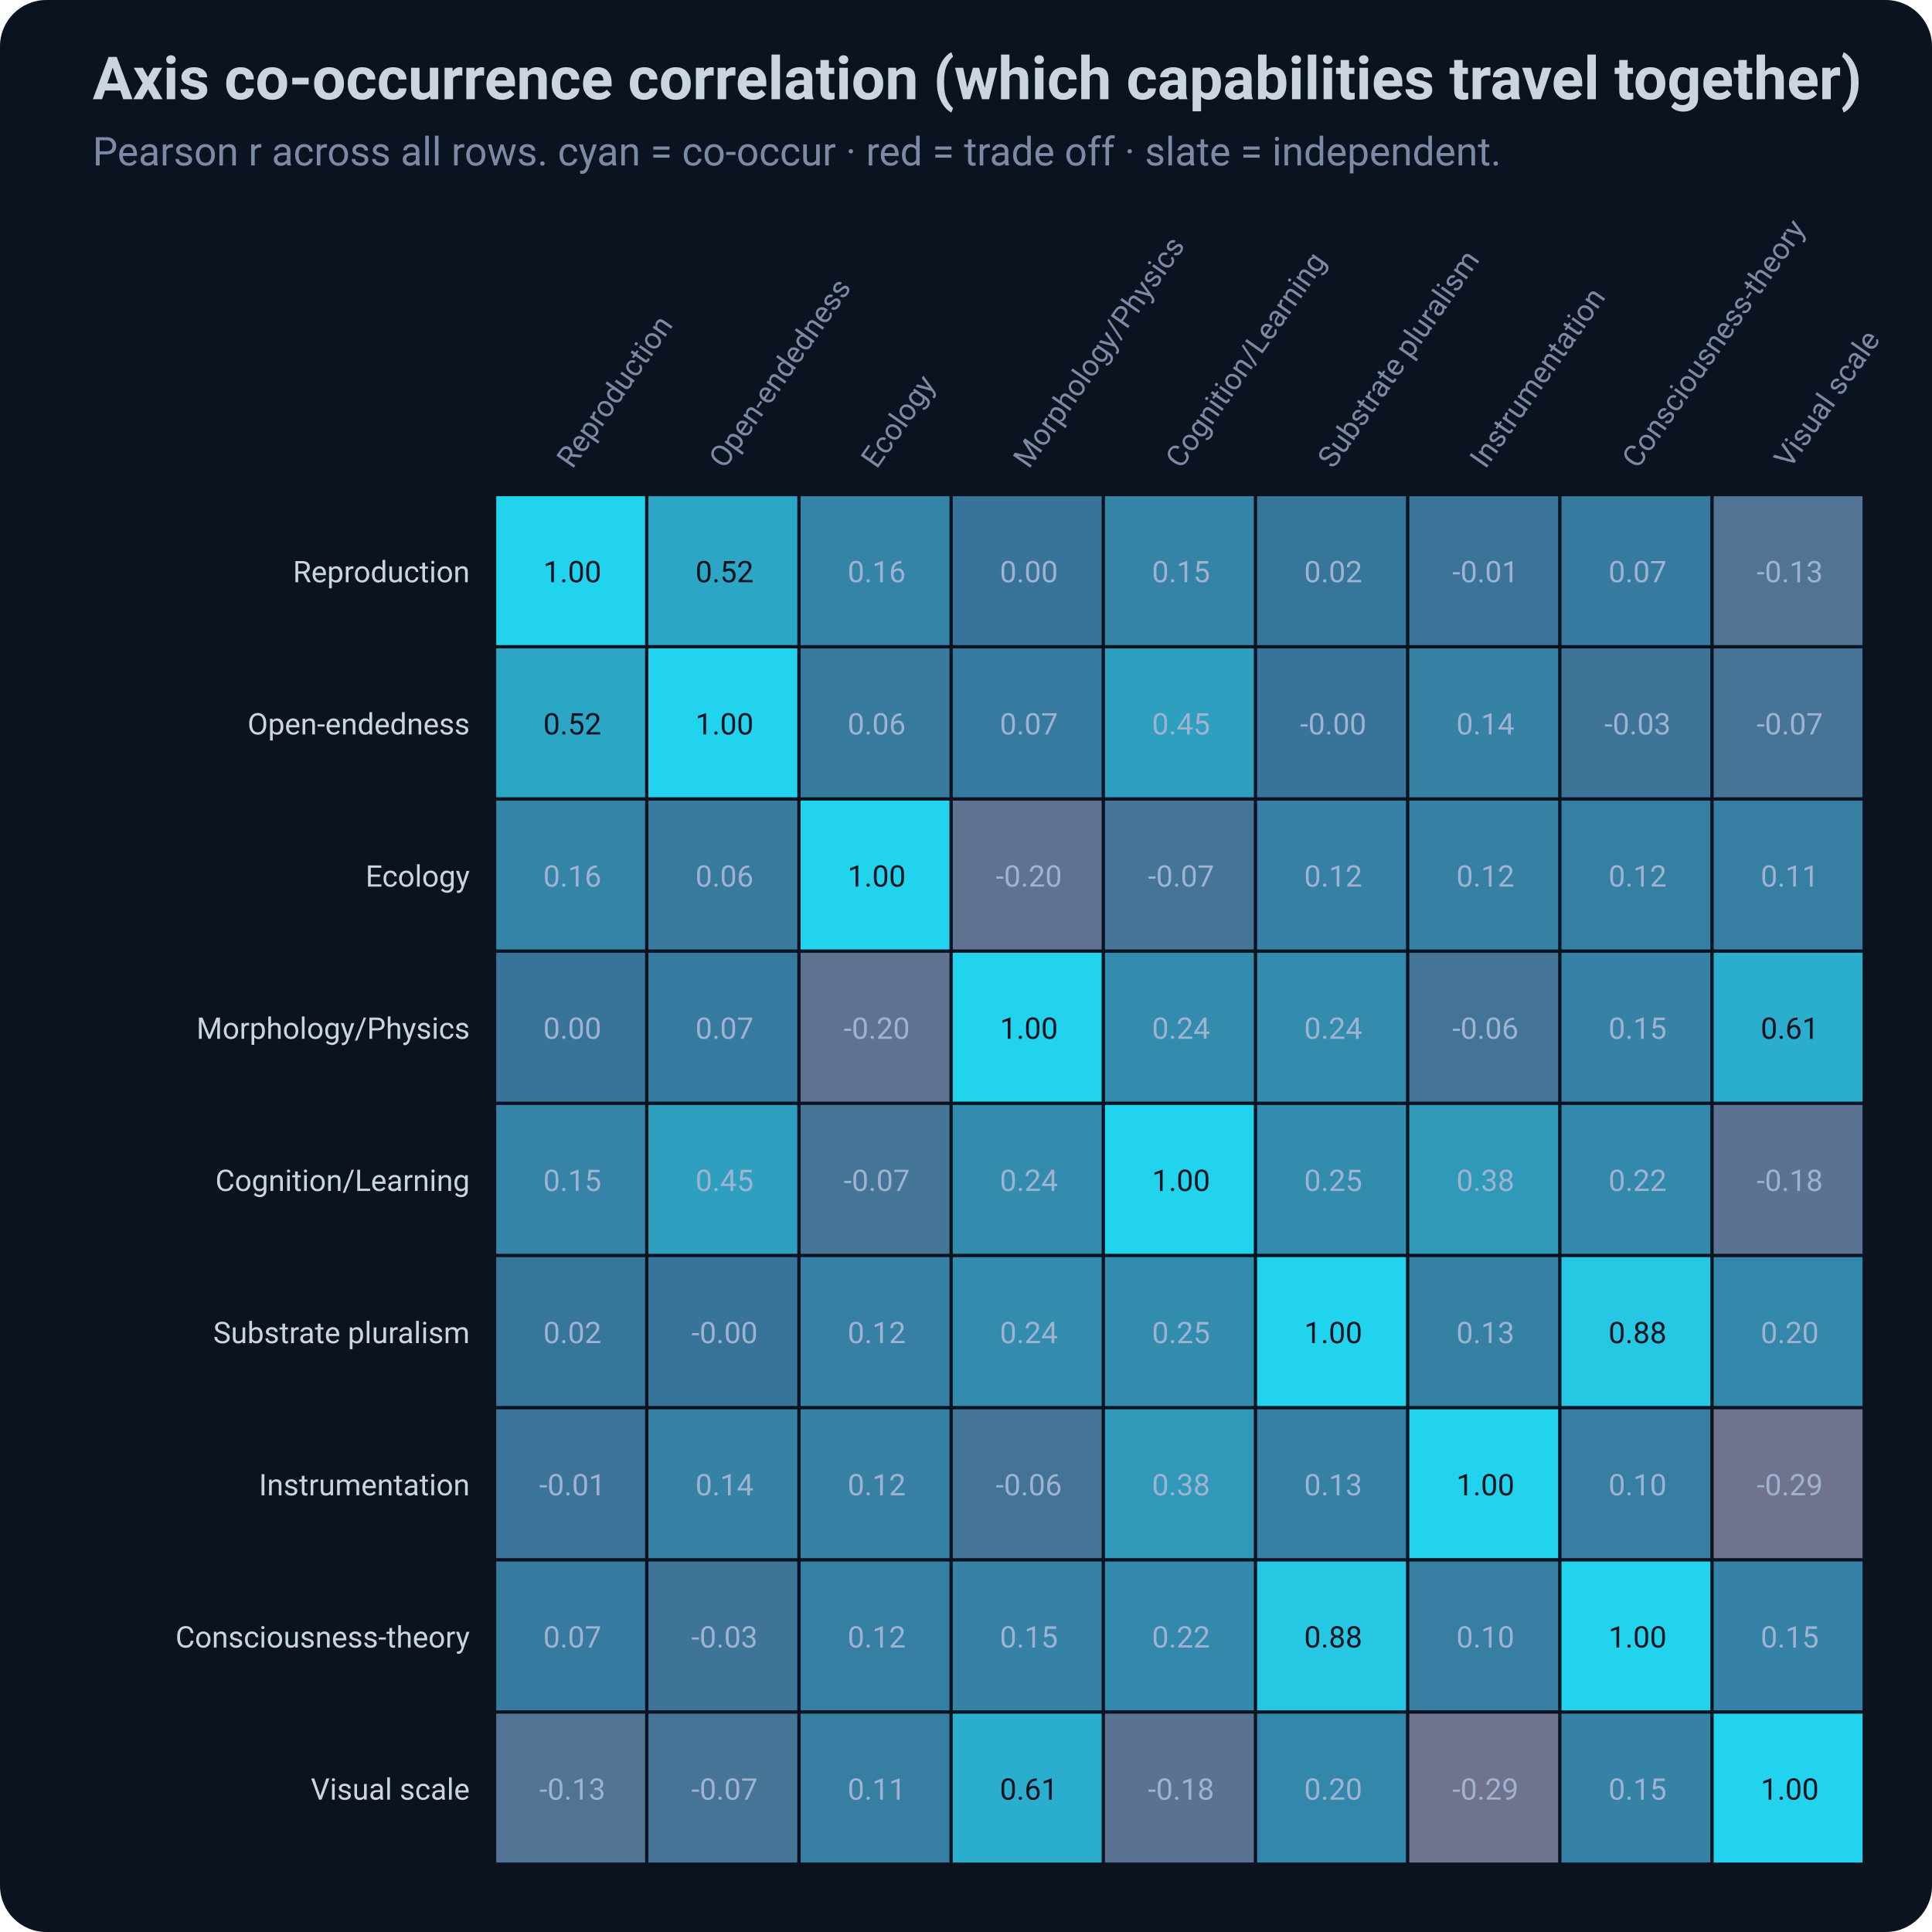
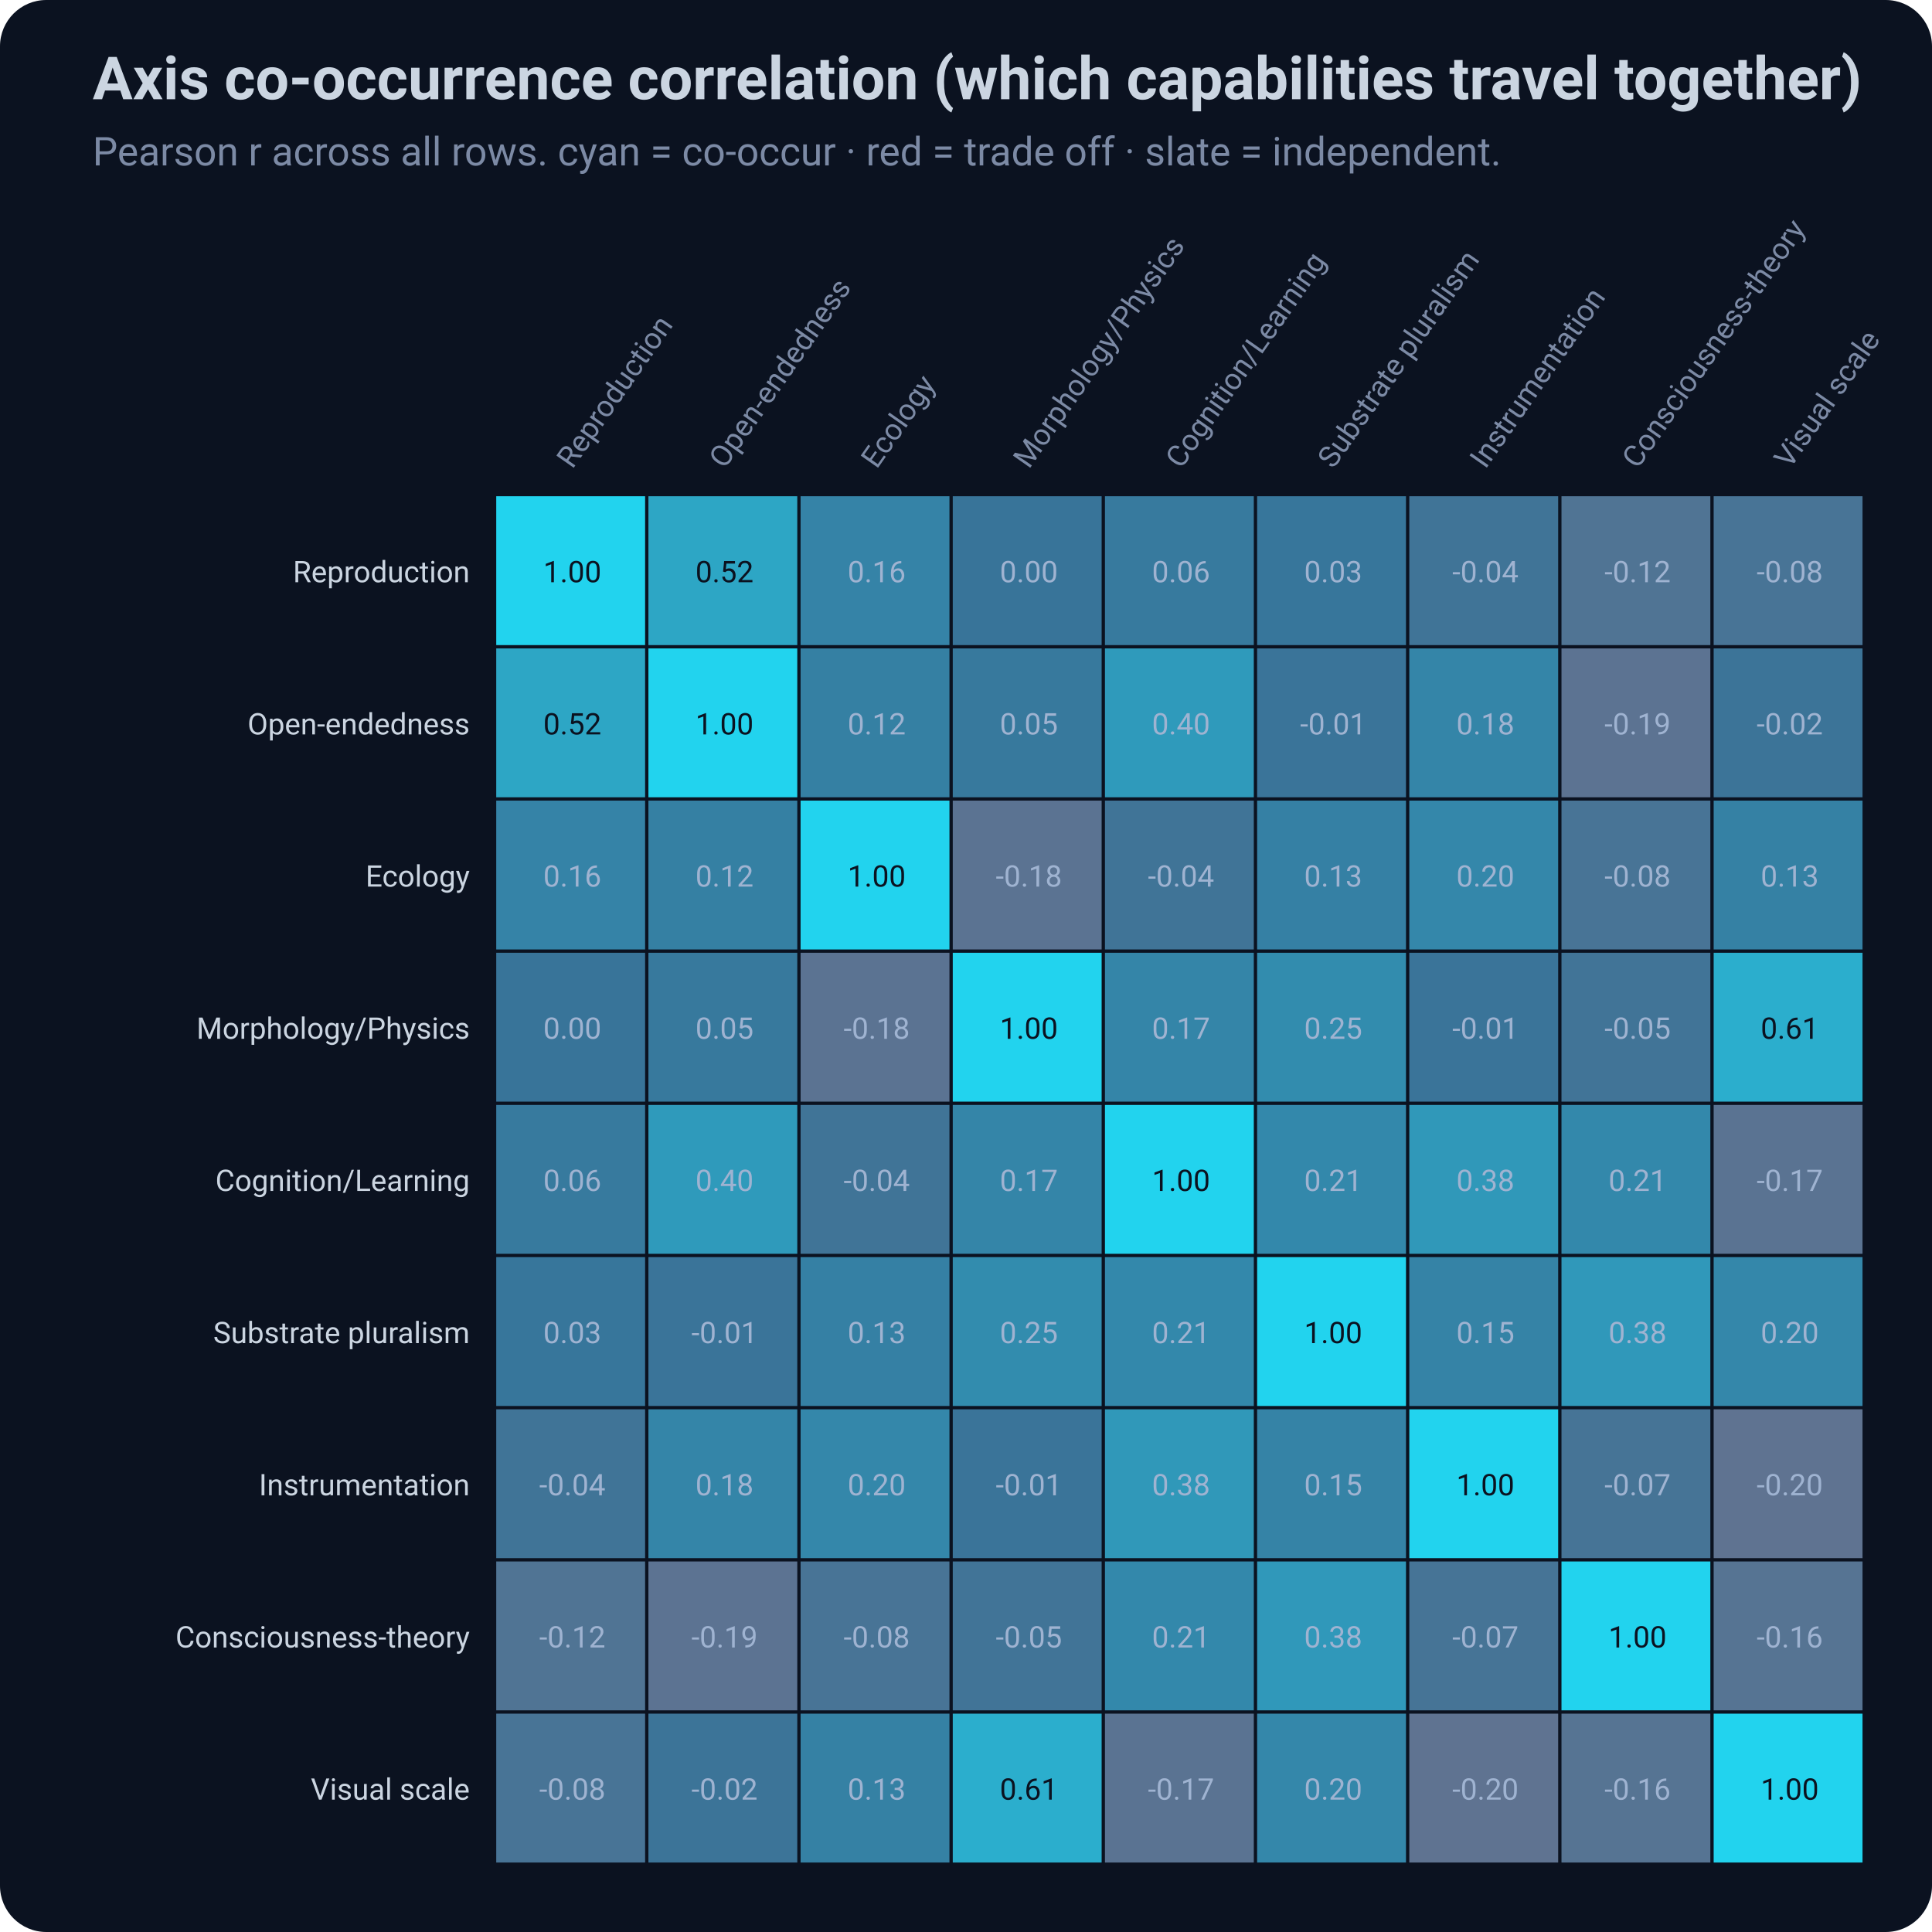
<svg xmlns="http://www.w3.org/2000/svg" viewBox="0 0 584 584" font-family="ui-sans-serif,system-ui,Segoe UI,Roboto,sans-serif" role="img" aria-label="Axis correlation">
  <rect width="584" height="584" rx="14" fill="#0b1220" />
  <text x="28" y="30" fill="#cbd5e1" font-size="18" font-weight="700">Axis co-occurrence correlation (which capabilities travel together)</text>
  <text x="28" y="50" fill="#7c8aa5" font-size="12">Pearson r across all rows. cyan = co-occur · red = trade off · slate = independent.</text>
  <text x="142" y="176" fill="#cbd5e1" font-size="9" text-anchor="end">Reproduction</text>
  <text x="173" y="142" fill="#7c8aa5" font-size="9" transform="rotate(-55 173 142)">Reproduction</text>
  <text x="142" y="222" fill="#cbd5e1" font-size="9" text-anchor="end">Open-endedness</text>
  <text x="219" y="142" fill="#7c8aa5" font-size="9" transform="rotate(-55 219 142)">Open-endedness</text>
  <text x="142" y="268" fill="#cbd5e1" font-size="9" text-anchor="end">Ecology</text>
  <text x="265" y="142" fill="#7c8aa5" font-size="9" transform="rotate(-55 265 142)">Ecology</text>
  <text x="142" y="314" fill="#cbd5e1" font-size="9" text-anchor="end">Morphology/Physics</text>
  <text x="311" y="142" fill="#7c8aa5" font-size="9" transform="rotate(-55 311 142)">Morphology/Physics</text>
  <text x="142" y="360" fill="#cbd5e1" font-size="9" text-anchor="end">Cognition/Learning</text>
  <text x="357" y="142" fill="#7c8aa5" font-size="9" transform="rotate(-55 357 142)">Cognition/Learning</text>
  <text x="142" y="406" fill="#cbd5e1" font-size="9" text-anchor="end">Substrate pluralism</text>
  <text x="403" y="142" fill="#7c8aa5" font-size="9" transform="rotate(-55 403 142)">Substrate pluralism</text>
  <text x="142" y="452" fill="#cbd5e1" font-size="9" text-anchor="end">Instrumentation</text>
  <text x="449" y="142" fill="#7c8aa5" font-size="9" transform="rotate(-55 449 142)">Instrumentation</text>
  <text x="142" y="498" fill="#cbd5e1" font-size="9" text-anchor="end">Consciousness-theory</text>
  <text x="495" y="142" fill="#7c8aa5" font-size="9" transform="rotate(-55 495 142)">Consciousness-theory</text>
  <text x="142" y="544" fill="#cbd5e1" font-size="9" text-anchor="end">Visual scale</text>
  <text x="541" y="142" fill="#7c8aa5" font-size="9" transform="rotate(-55 541 142)">Visual scale</text>
  <rect x="150" y="150" width="45" height="45" fill="rgb(34,211,238)" />
  <text x="173" y="176" fill="#0b1220" font-size="9" text-anchor="middle">1.00</text>
-   <rect x="196" y="150" width="45" height="45" fill="rgb(44,166,197)" />
+   <rect x="196" y="150" width="45" height="45" fill="rgb(45,166,197)" />
  <text x="219" y="176" fill="#0b1220" font-size="9" text-anchor="middle">0.52</text>
-   <rect x="242" y="150" width="45" height="45" fill="rgb(52,132,167)" />
+   <rect x="242" y="150" width="45" height="45" fill="rgb(53,131,167)" />
  <text x="265" y="176" fill="#9fb3d1" font-size="9" text-anchor="middle">0.16</text>
  <rect x="288" y="150" width="45" height="45" fill="rgb(56,116,153)" />
  <text x="311" y="176" fill="#9fb3d1" font-size="9" text-anchor="middle">0.00</text>
-   <rect x="334" y="150" width="45" height="45" fill="rgb(53,131,166)" />
-   <text x="357" y="176" fill="#9fb3d1" font-size="9" text-anchor="middle">0.15</text>
+   <rect x="334" y="150" width="45" height="45" fill="rgb(55,122,158)" />
+   <text x="357" y="176" fill="#9fb3d1" font-size="9" text-anchor="middle">0.06</text>
  <rect x="380" y="150" width="45" height="45" fill="rgb(55,118,155)" />
-   <text x="403" y="176" fill="#9fb3d1" font-size="9" text-anchor="middle">0.02</text>
-   <rect x="426" y="150" width="45" height="45" fill="rgb(59,116,152)" />
-   <text x="449" y="176" fill="#9fb3d1" font-size="9" text-anchor="middle">-0.01</text>
-   <rect x="472" y="150" width="45" height="45" fill="rgb(54,123,159)" />
-   <text x="495" y="176" fill="#9fb3d1" font-size="9" text-anchor="middle">0.07</text>
-   <rect x="518" y="150" width="45" height="45" fill="rgb(81,116,148)" />
-   <text x="541" y="176" fill="#9fb3d1" font-size="9" text-anchor="middle">-0.13</text>
-   <rect x="150" y="196" width="45" height="45" fill="rgb(44,166,197)" />
+   <text x="403" y="176" fill="#9fb3d1" font-size="9" text-anchor="middle">0.03</text>
+   <rect x="426" y="150" width="45" height="45" fill="rgb(64,116,151)" />
+   <text x="449" y="176" fill="#9fb3d1" font-size="9" text-anchor="middle">-0.04</text>
+   <rect x="472" y="150" width="45" height="45" fill="rgb(80,116,148)" />
+   <text x="495" y="176" fill="#9fb3d1" font-size="9" text-anchor="middle">-0.12</text>
+   <rect x="518" y="150" width="45" height="45" fill="rgb(72,116,150)" />
+   <text x="541" y="176" fill="#9fb3d1" font-size="9" text-anchor="middle">-0.08</text>
+   <rect x="150" y="196" width="45" height="45" fill="rgb(45,166,197)" />
  <text x="173" y="222" fill="#0b1220" font-size="9" text-anchor="middle">0.52</text>
  <rect x="196" y="196" width="45" height="45" fill="rgb(34,211,238)" />
  <text x="219" y="222" fill="#0b1220" font-size="9" text-anchor="middle">1.00</text>
-   <rect x="242" y="196" width="45" height="45" fill="rgb(55,122,158)" />
-   <text x="265" y="222" fill="#9fb3d1" font-size="9" text-anchor="middle">0.06</text>
-   <rect x="288" y="196" width="45" height="45" fill="rgb(55,122,159)" />
-   <text x="311" y="222" fill="#9fb3d1" font-size="9" text-anchor="middle">0.07</text>
-   <rect x="334" y="196" width="45" height="45" fill="rgb(46,159,191)" />
-   <text x="357" y="222" fill="#9fb3d1" font-size="9" text-anchor="middle">0.45</text>
-   <rect x="380" y="196" width="45" height="45" fill="rgb(56,116,153)" />
-   <text x="403" y="222" fill="#9fb3d1" font-size="9" text-anchor="middle">-0.00</text>
-   <rect x="426" y="196" width="45" height="45" fill="rgb(53,130,165)" />
-   <text x="449" y="222" fill="#9fb3d1" font-size="9" text-anchor="middle">0.14</text>
-   <rect x="472" y="196" width="45" height="45" fill="rgb(61,116,152)" />
-   <text x="495" y="222" fill="#9fb3d1" font-size="9" text-anchor="middle">-0.03</text>
-   <rect x="518" y="196" width="45" height="45" fill="rgb(70,116,150)" />
-   <text x="541" y="222" fill="#9fb3d1" font-size="9" text-anchor="middle">-0.07</text>
-   <rect x="150" y="242" width="45" height="45" fill="rgb(52,132,167)" />
+   <rect x="242" y="196" width="45" height="45" fill="rgb(53,128,163)" />
+   <text x="265" y="222" fill="#9fb3d1" font-size="9" text-anchor="middle">0.12</text>
+   <rect x="288" y="196" width="45" height="45" fill="rgb(55,121,157)" />
+   <text x="311" y="222" fill="#9fb3d1" font-size="9" text-anchor="middle">0.05</text>
+   <rect x="334" y="196" width="45" height="45" fill="rgb(47,154,187)" />
+   <text x="357" y="222" fill="#9fb3d1" font-size="9" text-anchor="middle">0.40</text>
+   <rect x="380" y="196" width="45" height="45" fill="rgb(58,116,153)" />
+   <text x="403" y="222" fill="#9fb3d1" font-size="9" text-anchor="middle">-0.01</text>
+   <rect x="426" y="196" width="45" height="45" fill="rgb(52,133,168)" />
+   <text x="449" y="222" fill="#9fb3d1" font-size="9" text-anchor="middle">0.18</text>
+   <rect x="472" y="196" width="45" height="45" fill="rgb(92,115,146)" />
+   <text x="495" y="222" fill="#9fb3d1" font-size="9" text-anchor="middle">-0.19</text>
+   <rect x="518" y="196" width="45" height="45" fill="rgb(60,116,152)" />
+   <text x="541" y="222" fill="#9fb3d1" font-size="9" text-anchor="middle">-0.02</text>
+   <rect x="150" y="242" width="45" height="45" fill="rgb(53,131,167)" />
  <text x="173" y="268" fill="#9fb3d1" font-size="9" text-anchor="middle">0.16</text>
-   <rect x="196" y="242" width="45" height="45" fill="rgb(55,122,158)" />
-   <text x="219" y="268" fill="#9fb3d1" font-size="9" text-anchor="middle">0.06</text>
+   <rect x="196" y="242" width="45" height="45" fill="rgb(53,128,163)" />
+   <text x="219" y="268" fill="#9fb3d1" font-size="9" text-anchor="middle">0.12</text>
  <rect x="242" y="242" width="45" height="45" fill="rgb(34,211,238)" />
  <text x="265" y="268" fill="#0b1220" font-size="9" text-anchor="middle">1.00</text>
-   <rect x="288" y="242" width="45" height="45" fill="rgb(95,115,145)" />
-   <text x="311" y="268" fill="#9fb3d1" font-size="9" text-anchor="middle">-0.20</text>
-   <rect x="334" y="242" width="45" height="45" fill="rgb(68,116,150)" />
-   <text x="357" y="268" fill="#9fb3d1" font-size="9" text-anchor="middle">-0.07</text>
+   <rect x="288" y="242" width="45" height="45" fill="rgb(91,115,146)" />
+   <text x="311" y="268" fill="#9fb3d1" font-size="9" text-anchor="middle">-0.18</text>
+   <rect x="334" y="242" width="45" height="45" fill="rgb(64,116,151)" />
+   <text x="357" y="268" fill="#9fb3d1" font-size="9" text-anchor="middle">-0.04</text>
  <rect x="380" y="242" width="45" height="45" fill="rgb(53,128,164)" />
-   <text x="403" y="268" fill="#9fb3d1" font-size="9" text-anchor="middle">0.12</text>
-   <rect x="426" y="242" width="45" height="45" fill="rgb(53,128,163)" />
-   <text x="449" y="268" fill="#9fb3d1" font-size="9" text-anchor="middle">0.12</text>
-   <rect x="472" y="242" width="45" height="45" fill="rgb(53,127,163)" />
-   <text x="495" y="268" fill="#9fb3d1" font-size="9" text-anchor="middle">0.12</text>
-   <rect x="518" y="242" width="45" height="45" fill="rgb(54,126,162)" />
-   <text x="541" y="268" fill="#9fb3d1" font-size="9" text-anchor="middle">0.11</text>
+   <text x="403" y="268" fill="#9fb3d1" font-size="9" text-anchor="middle">0.13</text>
+   <rect x="426" y="242" width="45" height="45" fill="rgb(52,135,170)" />
+   <text x="449" y="268" fill="#9fb3d1" font-size="9" text-anchor="middle">0.20</text>
+   <rect x="472" y="242" width="45" height="45" fill="rgb(72,116,150)" />
+   <text x="495" y="268" fill="#9fb3d1" font-size="9" text-anchor="middle">-0.08</text>
+   <rect x="518" y="242" width="45" height="45" fill="rgb(53,129,164)" />
+   <text x="541" y="268" fill="#9fb3d1" font-size="9" text-anchor="middle">0.13</text>
  <rect x="150" y="288" width="45" height="45" fill="rgb(56,116,153)" />
  <text x="173" y="314" fill="#9fb3d1" font-size="9" text-anchor="middle">0.00</text>
-   <rect x="196" y="288" width="45" height="45" fill="rgb(55,122,159)" />
-   <text x="219" y="314" fill="#9fb3d1" font-size="9" text-anchor="middle">0.07</text>
-   <rect x="242" y="288" width="45" height="45" fill="rgb(95,115,145)" />
-   <text x="265" y="314" fill="#9fb3d1" font-size="9" text-anchor="middle">-0.20</text>
+   <rect x="196" y="288" width="45" height="45" fill="rgb(55,121,157)" />
+   <text x="219" y="314" fill="#9fb3d1" font-size="9" text-anchor="middle">0.05</text>
+   <rect x="242" y="288" width="45" height="45" fill="rgb(91,115,146)" />
+   <text x="265" y="314" fill="#9fb3d1" font-size="9" text-anchor="middle">-0.18</text>
  <rect x="288" y="288" width="45" height="45" fill="rgb(34,211,238)" />
  <text x="311" y="314" fill="#0b1220" font-size="9" text-anchor="middle">1.00</text>
-   <rect x="334" y="288" width="45" height="45" fill="rgb(51,139,173)" />
-   <text x="357" y="314" fill="#9fb3d1" font-size="9" text-anchor="middle">0.24</text>
-   <rect x="380" y="288" width="45" height="45" fill="rgb(51,139,174)" />
-   <text x="403" y="314" fill="#9fb3d1" font-size="9" text-anchor="middle">0.24</text>
-   <rect x="426" y="288" width="45" height="45" fill="rgb(67,116,151)" />
-   <text x="449" y="314" fill="#9fb3d1" font-size="9" text-anchor="middle">-0.06</text>
-   <rect x="472" y="288" width="45" height="45" fill="rgb(53,130,166)" />
-   <text x="495" y="314" fill="#9fb3d1" font-size="9" text-anchor="middle">0.15</text>
+   <rect x="334" y="288" width="45" height="45" fill="rgb(52,133,168)" />
+   <text x="357" y="314" fill="#9fb3d1" font-size="9" text-anchor="middle">0.17</text>
+   <rect x="380" y="288" width="45" height="45" fill="rgb(50,140,174)" />
+   <text x="403" y="314" fill="#9fb3d1" font-size="9" text-anchor="middle">0.25</text>
+   <rect x="426" y="288" width="45" height="45" fill="rgb(58,116,153)" />
+   <text x="449" y="314" fill="#9fb3d1" font-size="9" text-anchor="middle">-0.01</text>
+   <rect x="472" y="288" width="45" height="45" fill="rgb(65,116,151)" />
+   <text x="495" y="314" fill="#9fb3d1" font-size="9" text-anchor="middle">-0.05</text>
  <rect x="518" y="288" width="45" height="45" fill="rgb(43,174,205)" />
  <text x="541" y="314" fill="#0b1220" font-size="9" text-anchor="middle">0.61</text>
-   <rect x="150" y="334" width="45" height="45" fill="rgb(53,131,166)" />
-   <text x="173" y="360" fill="#9fb3d1" font-size="9" text-anchor="middle">0.15</text>
-   <rect x="196" y="334" width="45" height="45" fill="rgb(46,159,191)" />
-   <text x="219" y="360" fill="#9fb3d1" font-size="9" text-anchor="middle">0.45</text>
-   <rect x="242" y="334" width="45" height="45" fill="rgb(68,116,150)" />
-   <text x="265" y="360" fill="#9fb3d1" font-size="9" text-anchor="middle">-0.07</text>
-   <rect x="288" y="334" width="45" height="45" fill="rgb(51,139,173)" />
-   <text x="311" y="360" fill="#9fb3d1" font-size="9" text-anchor="middle">0.24</text>
+   <rect x="150" y="334" width="45" height="45" fill="rgb(55,122,158)" />
+   <text x="173" y="360" fill="#9fb3d1" font-size="9" text-anchor="middle">0.06</text>
+   <rect x="196" y="334" width="45" height="45" fill="rgb(47,154,187)" />
+   <text x="219" y="360" fill="#9fb3d1" font-size="9" text-anchor="middle">0.40</text>
+   <rect x="242" y="334" width="45" height="45" fill="rgb(64,116,151)" />
+   <text x="265" y="360" fill="#9fb3d1" font-size="9" text-anchor="middle">-0.04</text>
+   <rect x="288" y="334" width="45" height="45" fill="rgb(52,133,168)" />
+   <text x="311" y="360" fill="#9fb3d1" font-size="9" text-anchor="middle">0.17</text>
  <rect x="334" y="334" width="45" height="45" fill="rgb(34,211,238)" />
  <text x="357" y="360" fill="#0b1220" font-size="9" text-anchor="middle">1.00</text>
-   <rect x="380" y="334" width="45" height="45" fill="rgb(50,140,174)" />
-   <text x="403" y="360" fill="#9fb3d1" font-size="9" text-anchor="middle">0.25</text>
+   <rect x="380" y="334" width="45" height="45" fill="rgb(51,136,171)" />
+   <text x="403" y="360" fill="#9fb3d1" font-size="9" text-anchor="middle">0.21</text>
  <rect x="426" y="334" width="45" height="45" fill="rgb(48,152,185)" />
  <text x="449" y="360" fill="#9fb3d1" font-size="9" text-anchor="middle">0.38</text>
-   <rect x="472" y="334" width="45" height="45" fill="rgb(51,137,171)" />
-   <text x="495" y="360" fill="#9fb3d1" font-size="9" text-anchor="middle">0.22</text>
-   <rect x="518" y="334" width="45" height="45" fill="rgb(91,115,146)" />
-   <text x="541" y="360" fill="#9fb3d1" font-size="9" text-anchor="middle">-0.18</text>
+   <rect x="472" y="334" width="45" height="45" fill="rgb(51,136,171)" />
+   <text x="495" y="360" fill="#9fb3d1" font-size="9" text-anchor="middle">0.21</text>
+   <rect x="518" y="334" width="45" height="45" fill="rgb(90,115,146)" />
+   <text x="541" y="360" fill="#9fb3d1" font-size="9" text-anchor="middle">-0.17</text>
  <rect x="150" y="380" width="45" height="45" fill="rgb(55,118,155)" />
-   <text x="173" y="406" fill="#9fb3d1" font-size="9" text-anchor="middle">0.02</text>
-   <rect x="196" y="380" width="45" height="45" fill="rgb(56,116,153)" />
-   <text x="219" y="406" fill="#9fb3d1" font-size="9" text-anchor="middle">-0.00</text>
+   <text x="173" y="406" fill="#9fb3d1" font-size="9" text-anchor="middle">0.03</text>
+   <rect x="196" y="380" width="45" height="45" fill="rgb(58,116,153)" />
+   <text x="219" y="406" fill="#9fb3d1" font-size="9" text-anchor="middle">-0.01</text>
  <rect x="242" y="380" width="45" height="45" fill="rgb(53,128,164)" />
-   <text x="265" y="406" fill="#9fb3d1" font-size="9" text-anchor="middle">0.12</text>
-   <rect x="288" y="380" width="45" height="45" fill="rgb(51,139,174)" />
-   <text x="311" y="406" fill="#9fb3d1" font-size="9" text-anchor="middle">0.24</text>
-   <rect x="334" y="380" width="45" height="45" fill="rgb(50,140,174)" />
-   <text x="357" y="406" fill="#9fb3d1" font-size="9" text-anchor="middle">0.25</text>
+   <text x="265" y="406" fill="#9fb3d1" font-size="9" text-anchor="middle">0.13</text>
+   <rect x="288" y="380" width="45" height="45" fill="rgb(50,140,174)" />
+   <text x="311" y="406" fill="#9fb3d1" font-size="9" text-anchor="middle">0.25</text>
+   <rect x="334" y="380" width="45" height="45" fill="rgb(51,136,171)" />
+   <text x="357" y="406" fill="#9fb3d1" font-size="9" text-anchor="middle">0.21</text>
  <rect x="380" y="380" width="45" height="45" fill="rgb(34,211,238)" />
  <text x="403" y="406" fill="#0b1220" font-size="9" text-anchor="middle">1.00</text>
-   <rect x="426" y="380" width="45" height="45" fill="rgb(53,129,164)" />
-   <text x="449" y="406" fill="#9fb3d1" font-size="9" text-anchor="middle">0.13</text>
-   <rect x="472" y="380" width="45" height="45" fill="rgb(37,199,227)" />
-   <text x="495" y="406" fill="#0b1220" font-size="9" text-anchor="middle">0.88</text>
-   <rect x="518" y="380" width="45" height="45" fill="rgb(51,135,170)" />
+   <rect x="426" y="380" width="45" height="45" fill="rgb(53,131,166)" />
+   <text x="449" y="406" fill="#9fb3d1" font-size="9" text-anchor="middle">0.15</text>
+   <rect x="472" y="380" width="45" height="45" fill="rgb(48,152,186)" />
+   <text x="495" y="406" fill="#9fb3d1" font-size="9" text-anchor="middle">0.38</text>
+   <rect x="518" y="380" width="45" height="45" fill="rgb(52,135,170)" />
  <text x="541" y="406" fill="#9fb3d1" font-size="9" text-anchor="middle">0.20</text>
-   <rect x="150" y="426" width="45" height="45" fill="rgb(59,116,152)" />
-   <text x="173" y="452" fill="#9fb3d1" font-size="9" text-anchor="middle">-0.01</text>
-   <rect x="196" y="426" width="45" height="45" fill="rgb(53,130,165)" />
-   <text x="219" y="452" fill="#9fb3d1" font-size="9" text-anchor="middle">0.14</text>
-   <rect x="242" y="426" width="45" height="45" fill="rgb(53,128,163)" />
-   <text x="265" y="452" fill="#9fb3d1" font-size="9" text-anchor="middle">0.12</text>
-   <rect x="288" y="426" width="45" height="45" fill="rgb(67,116,151)" />
-   <text x="311" y="452" fill="#9fb3d1" font-size="9" text-anchor="middle">-0.06</text>
+   <rect x="150" y="426" width="45" height="45" fill="rgb(64,116,151)" />
+   <text x="173" y="452" fill="#9fb3d1" font-size="9" text-anchor="middle">-0.04</text>
+   <rect x="196" y="426" width="45" height="45" fill="rgb(52,133,168)" />
+   <text x="219" y="452" fill="#9fb3d1" font-size="9" text-anchor="middle">0.18</text>
+   <rect x="242" y="426" width="45" height="45" fill="rgb(52,135,170)" />
+   <text x="265" y="452" fill="#9fb3d1" font-size="9" text-anchor="middle">0.20</text>
+   <rect x="288" y="426" width="45" height="45" fill="rgb(58,116,153)" />
+   <text x="311" y="452" fill="#9fb3d1" font-size="9" text-anchor="middle">-0.01</text>
  <rect x="334" y="426" width="45" height="45" fill="rgb(48,152,185)" />
  <text x="357" y="452" fill="#9fb3d1" font-size="9" text-anchor="middle">0.38</text>
-   <rect x="380" y="426" width="45" height="45" fill="rgb(53,129,164)" />
-   <text x="403" y="452" fill="#9fb3d1" font-size="9" text-anchor="middle">0.13</text>
+   <rect x="380" y="426" width="45" height="45" fill="rgb(53,131,166)" />
+   <text x="403" y="452" fill="#9fb3d1" font-size="9" text-anchor="middle">0.15</text>
  <rect x="426" y="426" width="45" height="45" fill="rgb(34,211,238)" />
  <text x="449" y="452" fill="#0b1220" font-size="9" text-anchor="middle">1.00</text>
-   <rect x="472" y="426" width="45" height="45" fill="rgb(54,126,162)" />
-   <text x="495" y="452" fill="#9fb3d1" font-size="9" text-anchor="middle">0.10</text>
-   <rect x="518" y="426" width="45" height="45" fill="rgb(112,115,141)" />
-   <text x="541" y="452" fill="#9fb3d1" font-size="9" text-anchor="middle">-0.29</text>
-   <rect x="150" y="472" width="45" height="45" fill="rgb(54,123,159)" />
-   <text x="173" y="498" fill="#9fb3d1" font-size="9" text-anchor="middle">0.07</text>
-   <rect x="196" y="472" width="45" height="45" fill="rgb(61,116,152)" />
-   <text x="219" y="498" fill="#9fb3d1" font-size="9" text-anchor="middle">-0.03</text>
-   <rect x="242" y="472" width="45" height="45" fill="rgb(53,127,163)" />
-   <text x="265" y="498" fill="#9fb3d1" font-size="9" text-anchor="middle">0.12</text>
-   <rect x="288" y="472" width="45" height="45" fill="rgb(53,130,166)" />
-   <text x="311" y="498" fill="#9fb3d1" font-size="9" text-anchor="middle">0.15</text>
-   <rect x="334" y="472" width="45" height="45" fill="rgb(51,137,171)" />
-   <text x="357" y="498" fill="#9fb3d1" font-size="9" text-anchor="middle">0.22</text>
-   <rect x="380" y="472" width="45" height="45" fill="rgb(37,199,227)" />
-   <text x="403" y="498" fill="#0b1220" font-size="9" text-anchor="middle">0.88</text>
-   <rect x="426" y="472" width="45" height="45" fill="rgb(54,126,162)" />
-   <text x="449" y="498" fill="#9fb3d1" font-size="9" text-anchor="middle">0.10</text>
+   <rect x="472" y="426" width="45" height="45" fill="rgb(70,116,150)" />
+   <text x="495" y="452" fill="#9fb3d1" font-size="9" text-anchor="middle">-0.07</text>
+   <rect x="518" y="426" width="45" height="45" fill="rgb(95,115,145)" />
+   <text x="541" y="452" fill="#9fb3d1" font-size="9" text-anchor="middle">-0.20</text>
+   <rect x="150" y="472" width="45" height="45" fill="rgb(80,116,148)" />
+   <text x="173" y="498" fill="#9fb3d1" font-size="9" text-anchor="middle">-0.12</text>
+   <rect x="196" y="472" width="45" height="45" fill="rgb(92,115,146)" />
+   <text x="219" y="498" fill="#9fb3d1" font-size="9" text-anchor="middle">-0.19</text>
+   <rect x="242" y="472" width="45" height="45" fill="rgb(72,116,150)" />
+   <text x="265" y="498" fill="#9fb3d1" font-size="9" text-anchor="middle">-0.08</text>
+   <rect x="288" y="472" width="45" height="45" fill="rgb(65,116,151)" />
+   <text x="311" y="498" fill="#9fb3d1" font-size="9" text-anchor="middle">-0.05</text>
+   <rect x="334" y="472" width="45" height="45" fill="rgb(51,136,171)" />
+   <text x="357" y="498" fill="#9fb3d1" font-size="9" text-anchor="middle">0.21</text>
+   <rect x="380" y="472" width="45" height="45" fill="rgb(48,152,186)" />
+   <text x="403" y="498" fill="#9fb3d1" font-size="9" text-anchor="middle">0.38</text>
+   <rect x="426" y="472" width="45" height="45" fill="rgb(70,116,150)" />
+   <text x="449" y="498" fill="#9fb3d1" font-size="9" text-anchor="middle">-0.07</text>
  <rect x="472" y="472" width="45" height="45" fill="rgb(34,211,238)" />
  <text x="495" y="498" fill="#0b1220" font-size="9" text-anchor="middle">1.00</text>
-   <rect x="518" y="472" width="45" height="45" fill="rgb(53,130,166)" />
-   <text x="541" y="498" fill="#9fb3d1" font-size="9" text-anchor="middle">0.15</text>
-   <rect x="150" y="518" width="45" height="45" fill="rgb(81,116,148)" />
-   <text x="173" y="544" fill="#9fb3d1" font-size="9" text-anchor="middle">-0.13</text>
-   <rect x="196" y="518" width="45" height="45" fill="rgb(70,116,150)" />
-   <text x="219" y="544" fill="#9fb3d1" font-size="9" text-anchor="middle">-0.07</text>
-   <rect x="242" y="518" width="45" height="45" fill="rgb(54,126,162)" />
-   <text x="265" y="544" fill="#9fb3d1" font-size="9" text-anchor="middle">0.11</text>
+   <rect x="518" y="472" width="45" height="45" fill="rgb(86,116,147)" />
+   <text x="541" y="498" fill="#9fb3d1" font-size="9" text-anchor="middle">-0.16</text>
+   <rect x="150" y="518" width="45" height="45" fill="rgb(72,116,150)" />
+   <text x="173" y="544" fill="#9fb3d1" font-size="9" text-anchor="middle">-0.08</text>
+   <rect x="196" y="518" width="45" height="45" fill="rgb(60,116,152)" />
+   <text x="219" y="544" fill="#9fb3d1" font-size="9" text-anchor="middle">-0.02</text>
+   <rect x="242" y="518" width="45" height="45" fill="rgb(53,129,164)" />
+   <text x="265" y="544" fill="#9fb3d1" font-size="9" text-anchor="middle">0.13</text>
  <rect x="288" y="518" width="45" height="45" fill="rgb(43,174,205)" />
  <text x="311" y="544" fill="#0b1220" font-size="9" text-anchor="middle">0.61</text>
-   <rect x="334" y="518" width="45" height="45" fill="rgb(91,115,146)" />
-   <text x="357" y="544" fill="#9fb3d1" font-size="9" text-anchor="middle">-0.18</text>
-   <rect x="380" y="518" width="45" height="45" fill="rgb(51,135,170)" />
+   <rect x="334" y="518" width="45" height="45" fill="rgb(90,115,146)" />
+   <text x="357" y="544" fill="#9fb3d1" font-size="9" text-anchor="middle">-0.17</text>
+   <rect x="380" y="518" width="45" height="45" fill="rgb(52,135,170)" />
  <text x="403" y="544" fill="#9fb3d1" font-size="9" text-anchor="middle">0.20</text>
-   <rect x="426" y="518" width="45" height="45" fill="rgb(112,115,141)" />
-   <text x="449" y="544" fill="#9fb3d1" font-size="9" text-anchor="middle">-0.29</text>
-   <rect x="472" y="518" width="45" height="45" fill="rgb(53,130,166)" />
-   <text x="495" y="544" fill="#9fb3d1" font-size="9" text-anchor="middle">0.15</text>
+   <rect x="426" y="518" width="45" height="45" fill="rgb(95,115,145)" />
+   <text x="449" y="544" fill="#9fb3d1" font-size="9" text-anchor="middle">-0.20</text>
+   <rect x="472" y="518" width="45" height="45" fill="rgb(86,116,147)" />
+   <text x="495" y="544" fill="#9fb3d1" font-size="9" text-anchor="middle">-0.16</text>
  <rect x="518" y="518" width="45" height="45" fill="rgb(34,211,238)" />
  <text x="541" y="544" fill="#0b1220" font-size="9" text-anchor="middle">1.00</text>
</svg>
